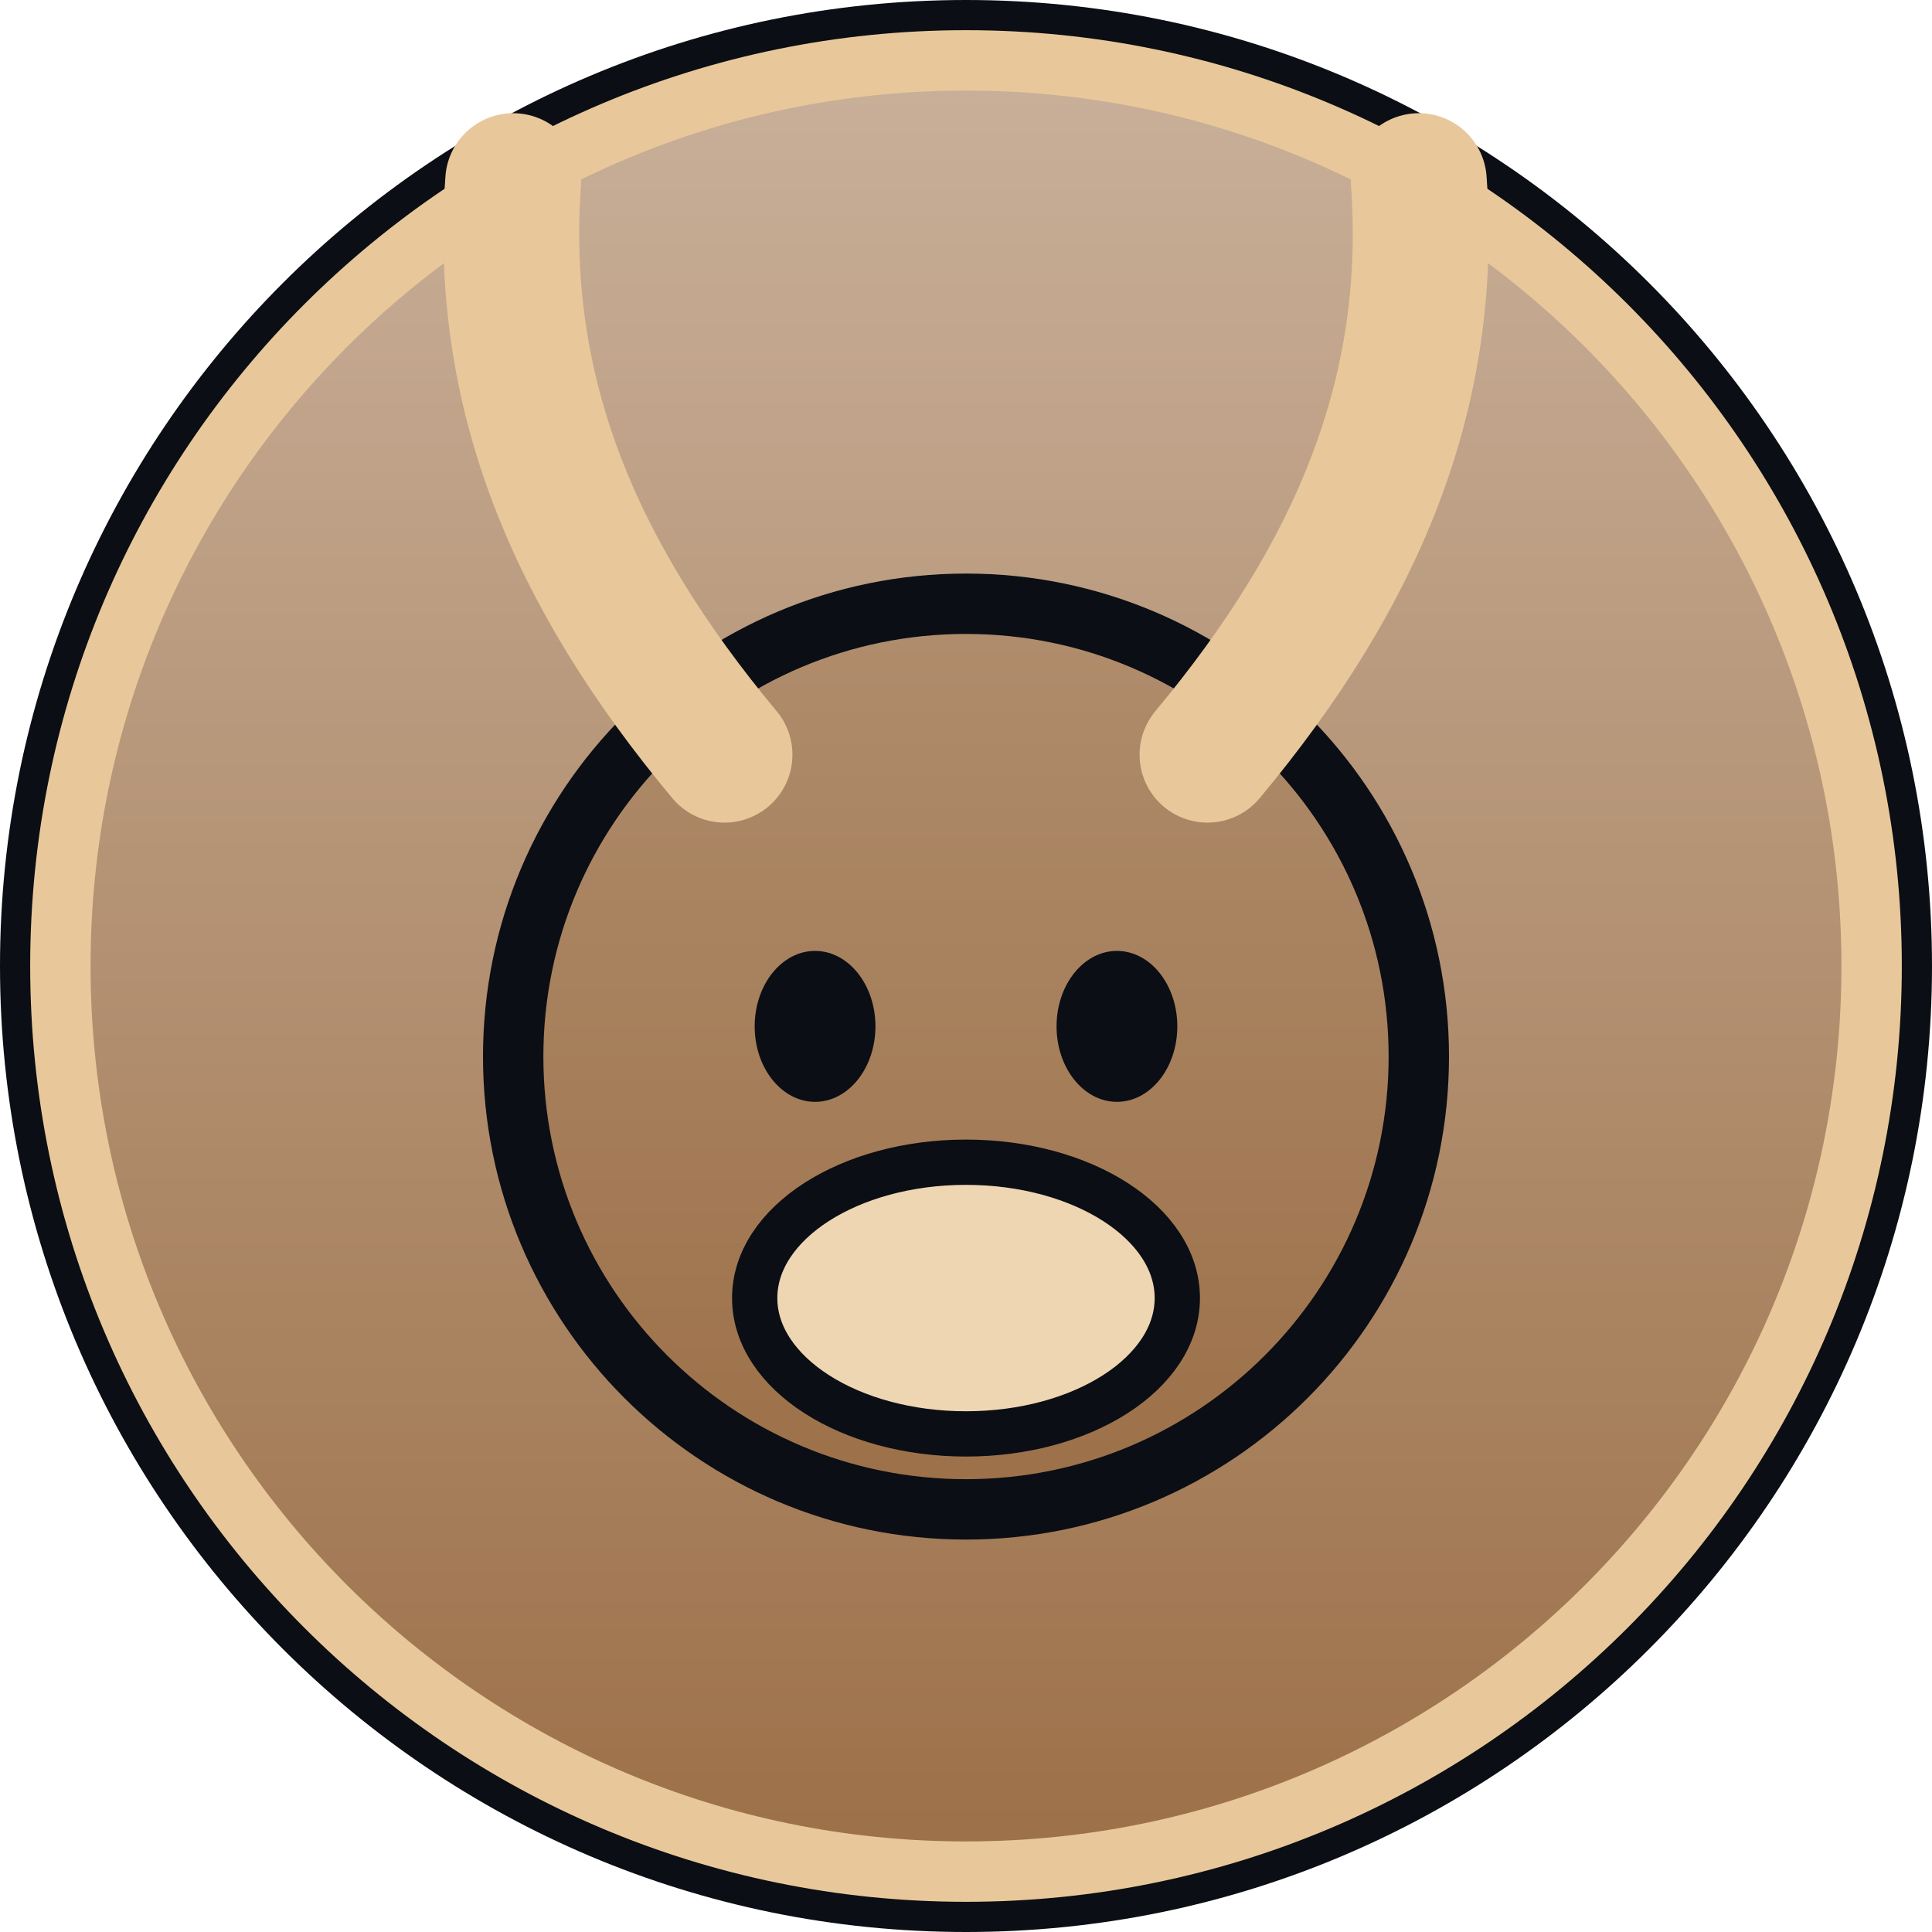
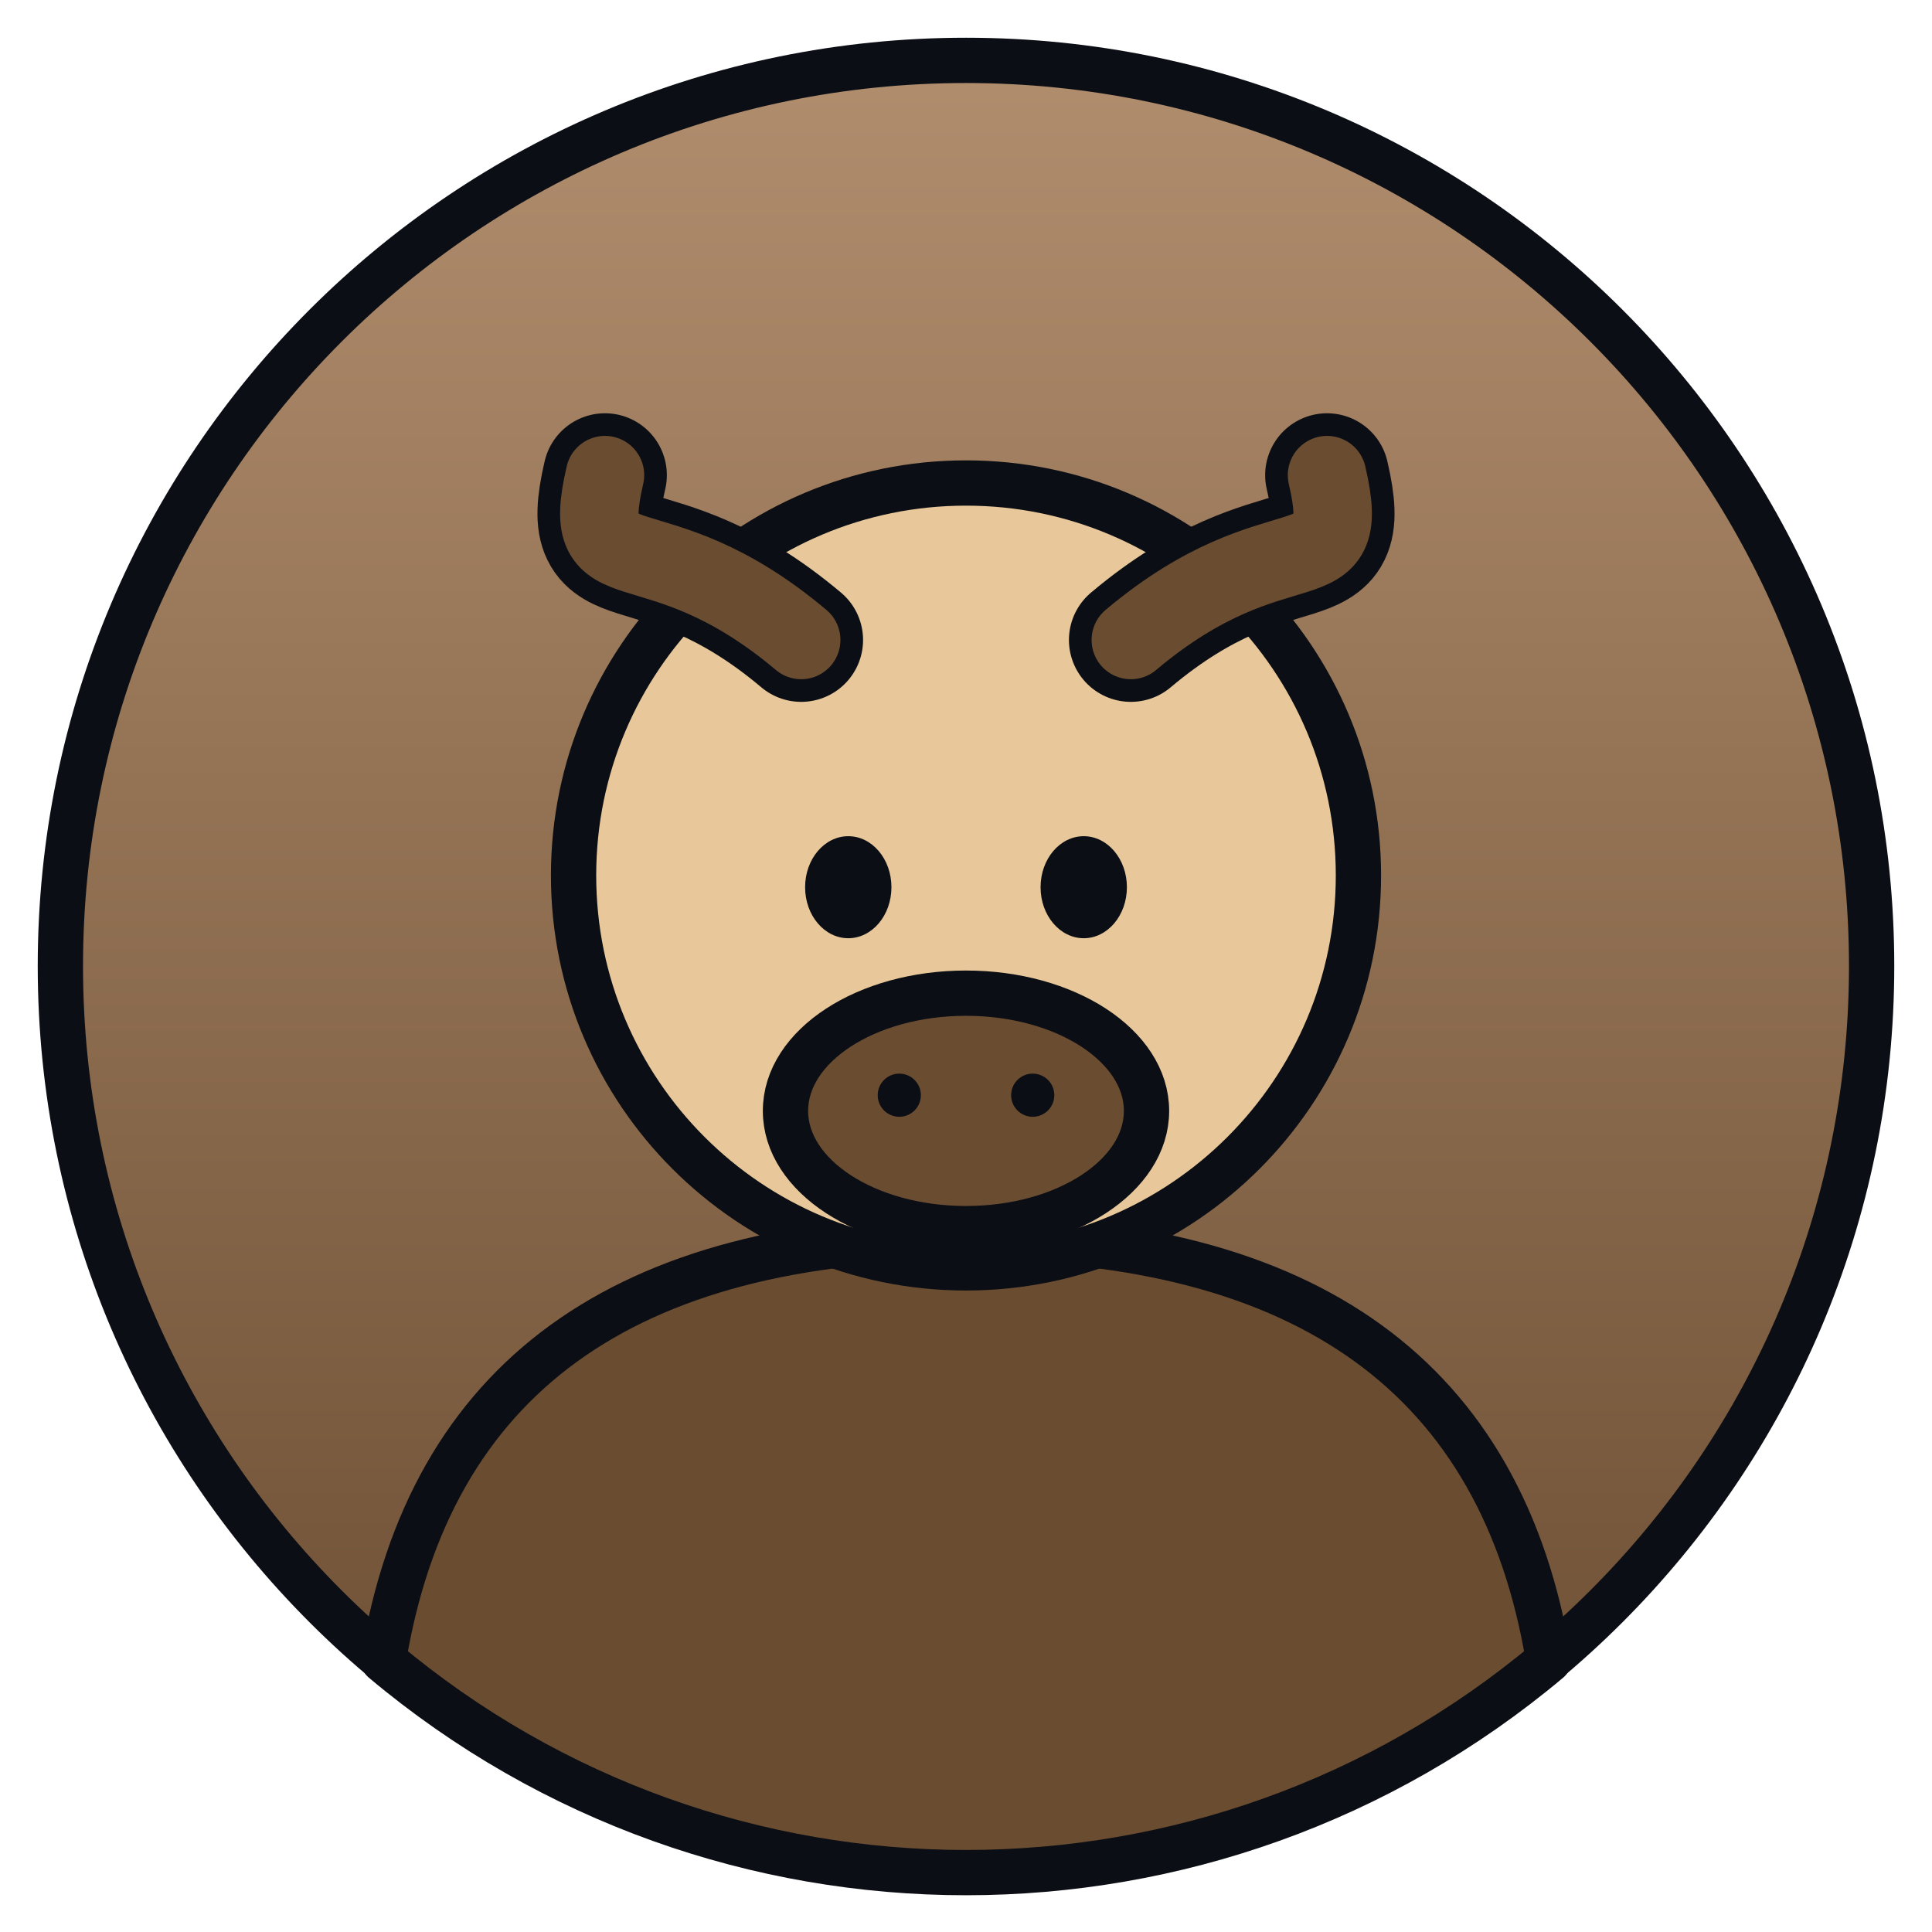
<svg xmlns="http://www.w3.org/2000/svg" width="128" height="128" viewBox="0 0 128 128">
  <defs>
-     <linearGradient id="bg_ox" x1="0" y1="0" x2="0" y2="1">
-       <stop offset="0" stop-color="#C9B09A" />
-       <stop offset="1" stop-color="#9C7048" />
-     </linearGradient>
-     <linearGradient id="head_ox" x1="0" y1="0" x2="0" y2="1">
+     <linearGradient id="bg_avatar_ox" x1="0" y1="0" x2="0" y2="1">
      <stop offset="0" stop-color="#B08D6D" />
-       <stop offset="1" stop-color="#9C7048" />
+       <stop offset="1" stop-color="#6A4C31" />
    </linearGradient>
  </defs>
-   <circle cx="64" cy="64" r="64" fill="#0B0E14" />
-   <circle cx="64" cy="64" r="60" fill="url(#bg_ox)" />
-   <circle cx="64" cy="70" r="30" fill="url(#head_ox)" stroke="#0B0E14" stroke-width="4" />
-   <ellipse cx="54" cy="68" rx="4" ry="5" fill="#0B0E14" />
-   <ellipse cx="74" cy="68" rx="4" ry="5" fill="#0B0E14" />
-   <path d="M48 50 C38 38 33 26 34 12" fill="none" stroke="#E8C89A" stroke-width="9" stroke-linecap="round" />
-   <path d="M80 50 C90 38 95 26 94 12" fill="none" stroke="#E8C89A" stroke-width="9" stroke-linecap="round" />
-   <ellipse cx="64" cy="86" rx="14" ry="9" fill="#EED6B3" stroke="#0B0E14" stroke-width="3" />
-   <circle cx="64" cy="64" r="60" fill="none" stroke="#E8C89A" stroke-width="4" />
+   <circle cx="64" cy="64" r="60" fill="url(#bg_avatar_ox)" />
+   <circle cx="64" cy="64" r="60" fill="none" stroke="#0B0E14" stroke-width="3" />
+   <path d="M 25.4 110 Q 30 82 64 82 Q 98 82 102.6 110 A 60 60 0 0 1 25.4 110 Z" fill="#6A4C31" stroke="#0B0E14" stroke-width="3" stroke-linejoin="round" />
+   <circle cx="64" cy="58" r="26" fill="#E8C89A" stroke="#0B0E14" stroke-width="3" />
+   <path d="M 53.08 42.4 C 43.2 34.08 38.26 39.28 40.08 31.48" fill="none" stroke="#0B0E14" stroke-width="8.2" stroke-linecap="round" stroke-linejoin="round" />
+   <path d="M 53.08 42.4 C 43.2 34.08 38.26 39.28 40.08 31.48" fill="none" stroke="#6A4C31" stroke-width="5.2" stroke-linecap="round" stroke-linejoin="round" />
+   <path d="M 74.92 42.4 C 84.8 34.08 89.74 39.28 87.92 31.48" fill="none" stroke="#0B0E14" stroke-width="8.2" stroke-linecap="round" stroke-linejoin="round" />
+   <path d="M 74.92 42.4 C 84.8 34.08 89.74 39.28 87.92 31.48" fill="none" stroke="#6A4C31" stroke-width="5.2" stroke-linecap="round" stroke-linejoin="round" />
+   <ellipse cx="56.2" cy="58.78" rx="2.86" ry="3.38" fill="#0B0E14" />
+   <ellipse cx="71.8" cy="58.78" rx="2.86" ry="3.38" fill="#0B0E14" />
+   <ellipse cx="64" cy="73.6" rx="11.96" ry="7.8" fill="#6A4C31" stroke="#0B0E14" stroke-width="3" />
+   <circle cx="59.58" cy="72.56" r="1.43" fill="#0B0E14" />
+   <circle cx="68.42" cy="72.56" r="1.43" fill="#0B0E14" />
</svg>
